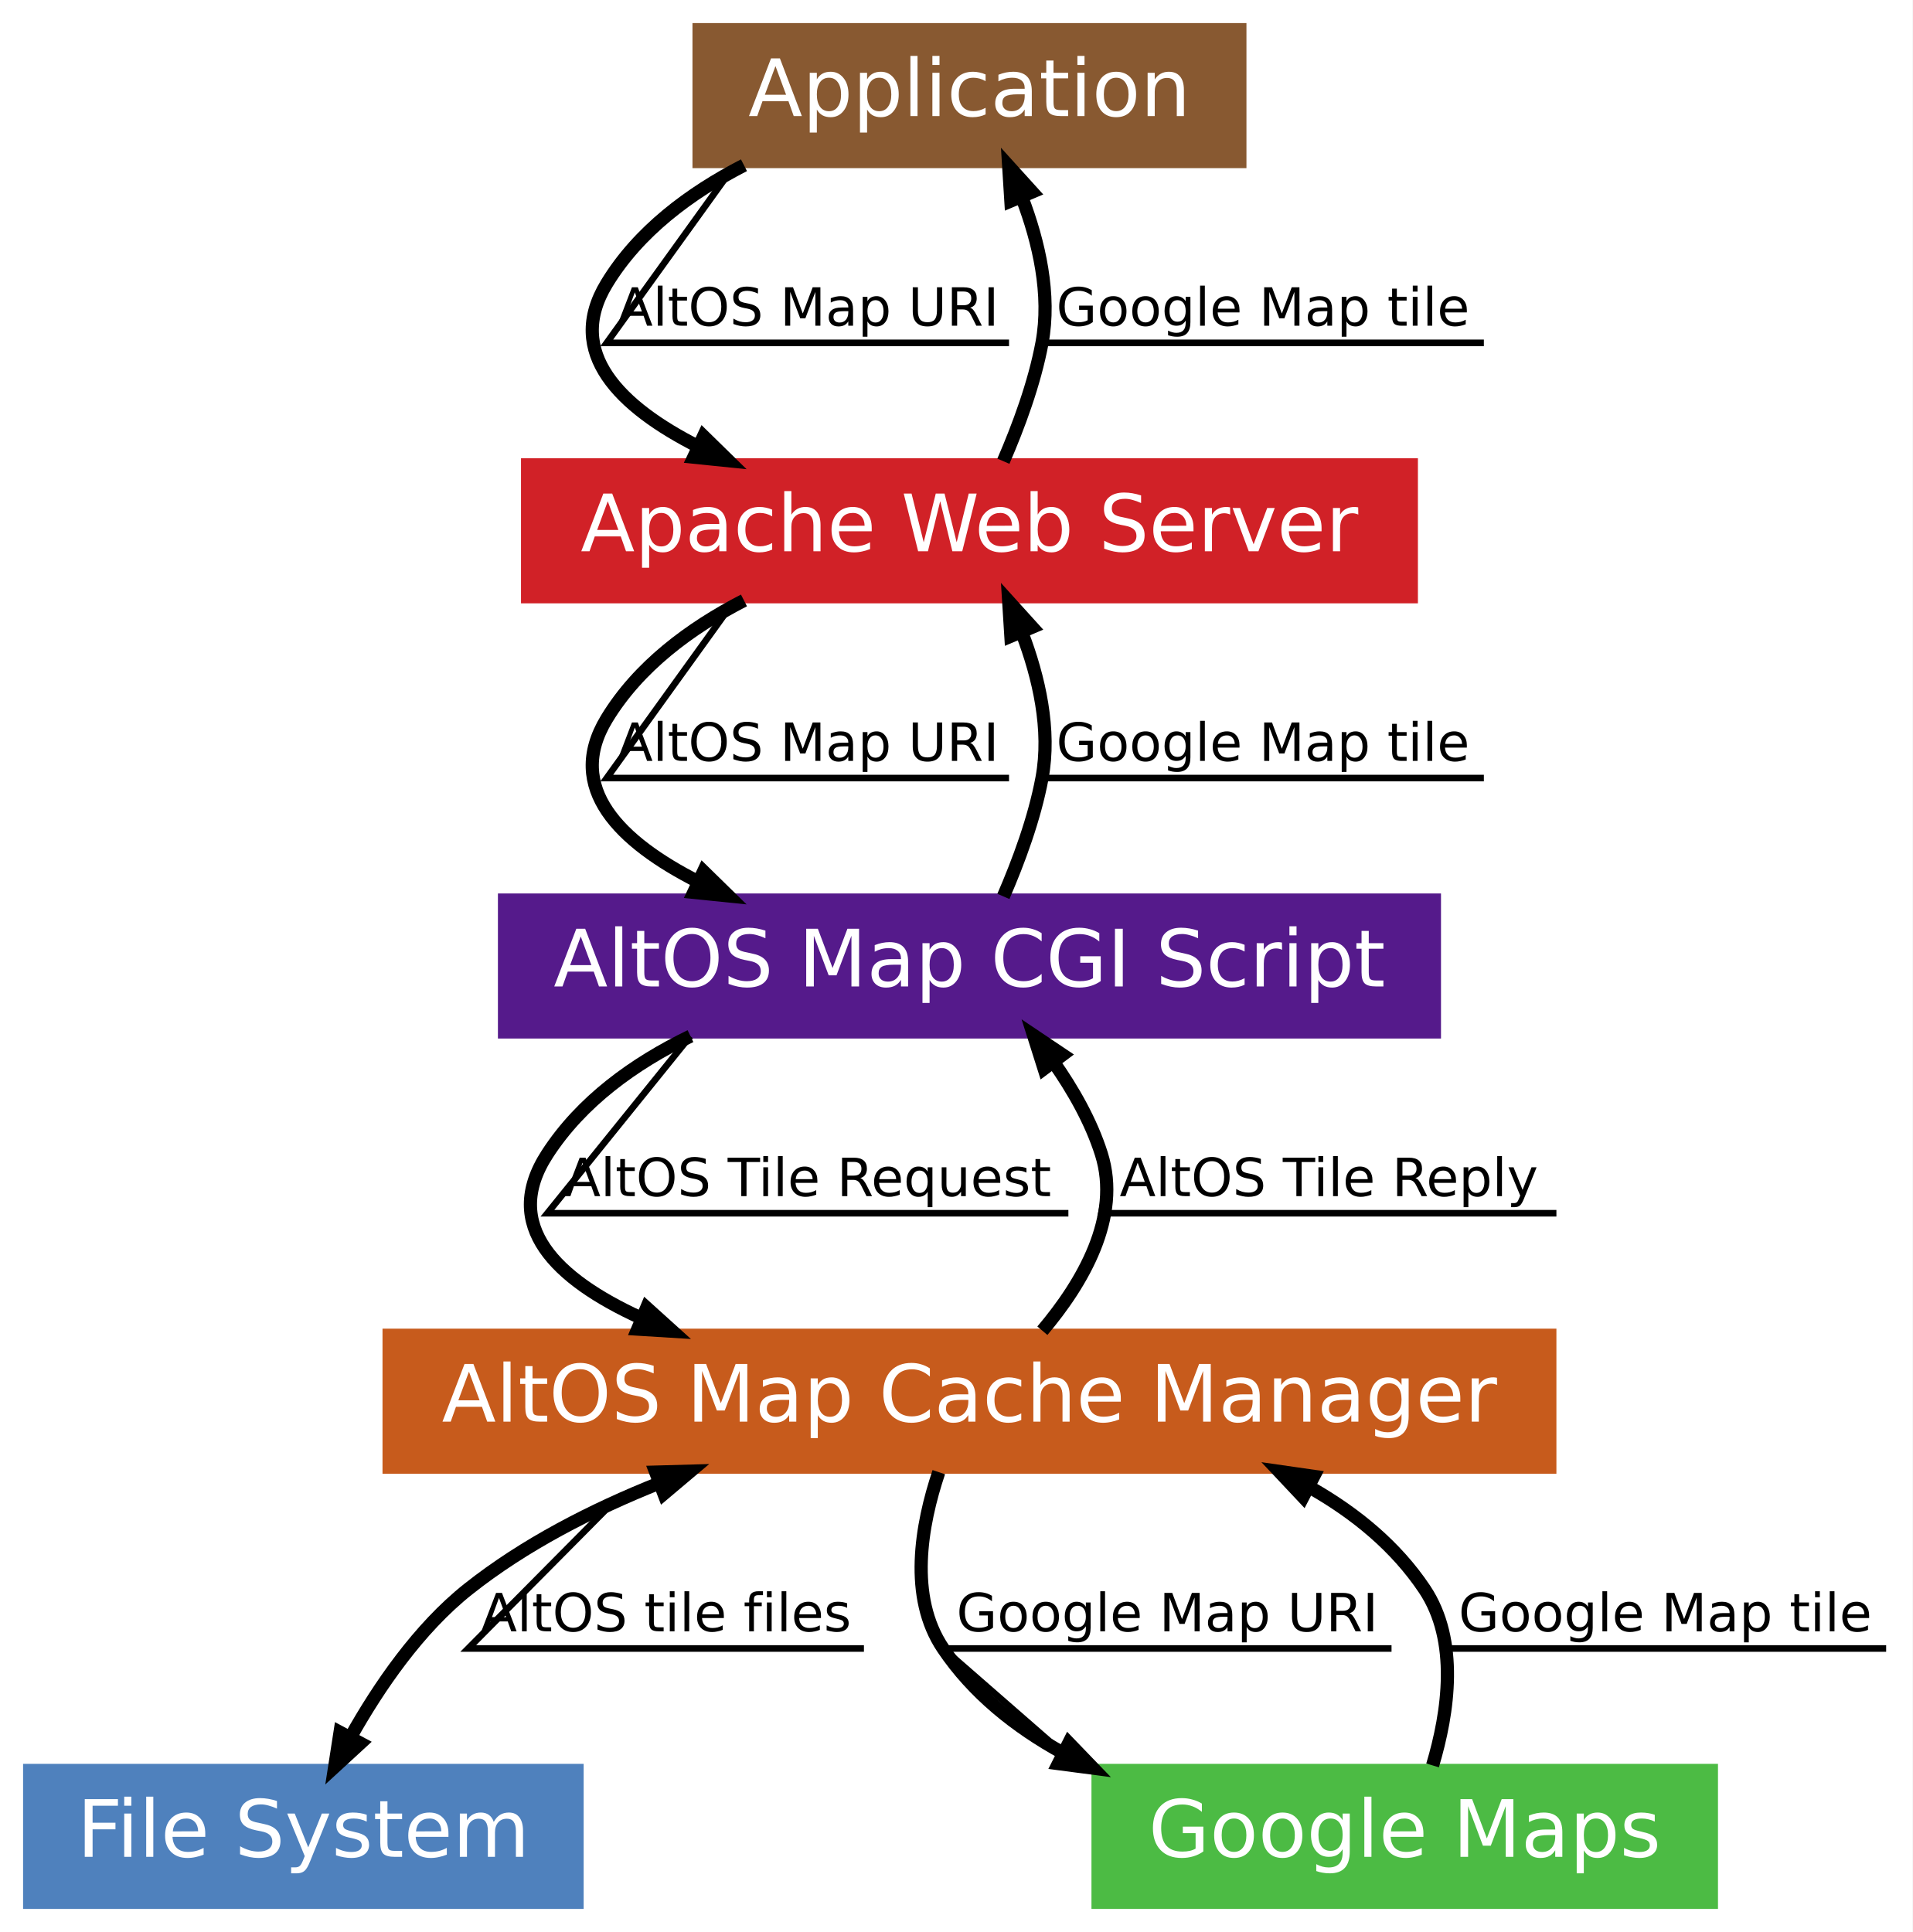
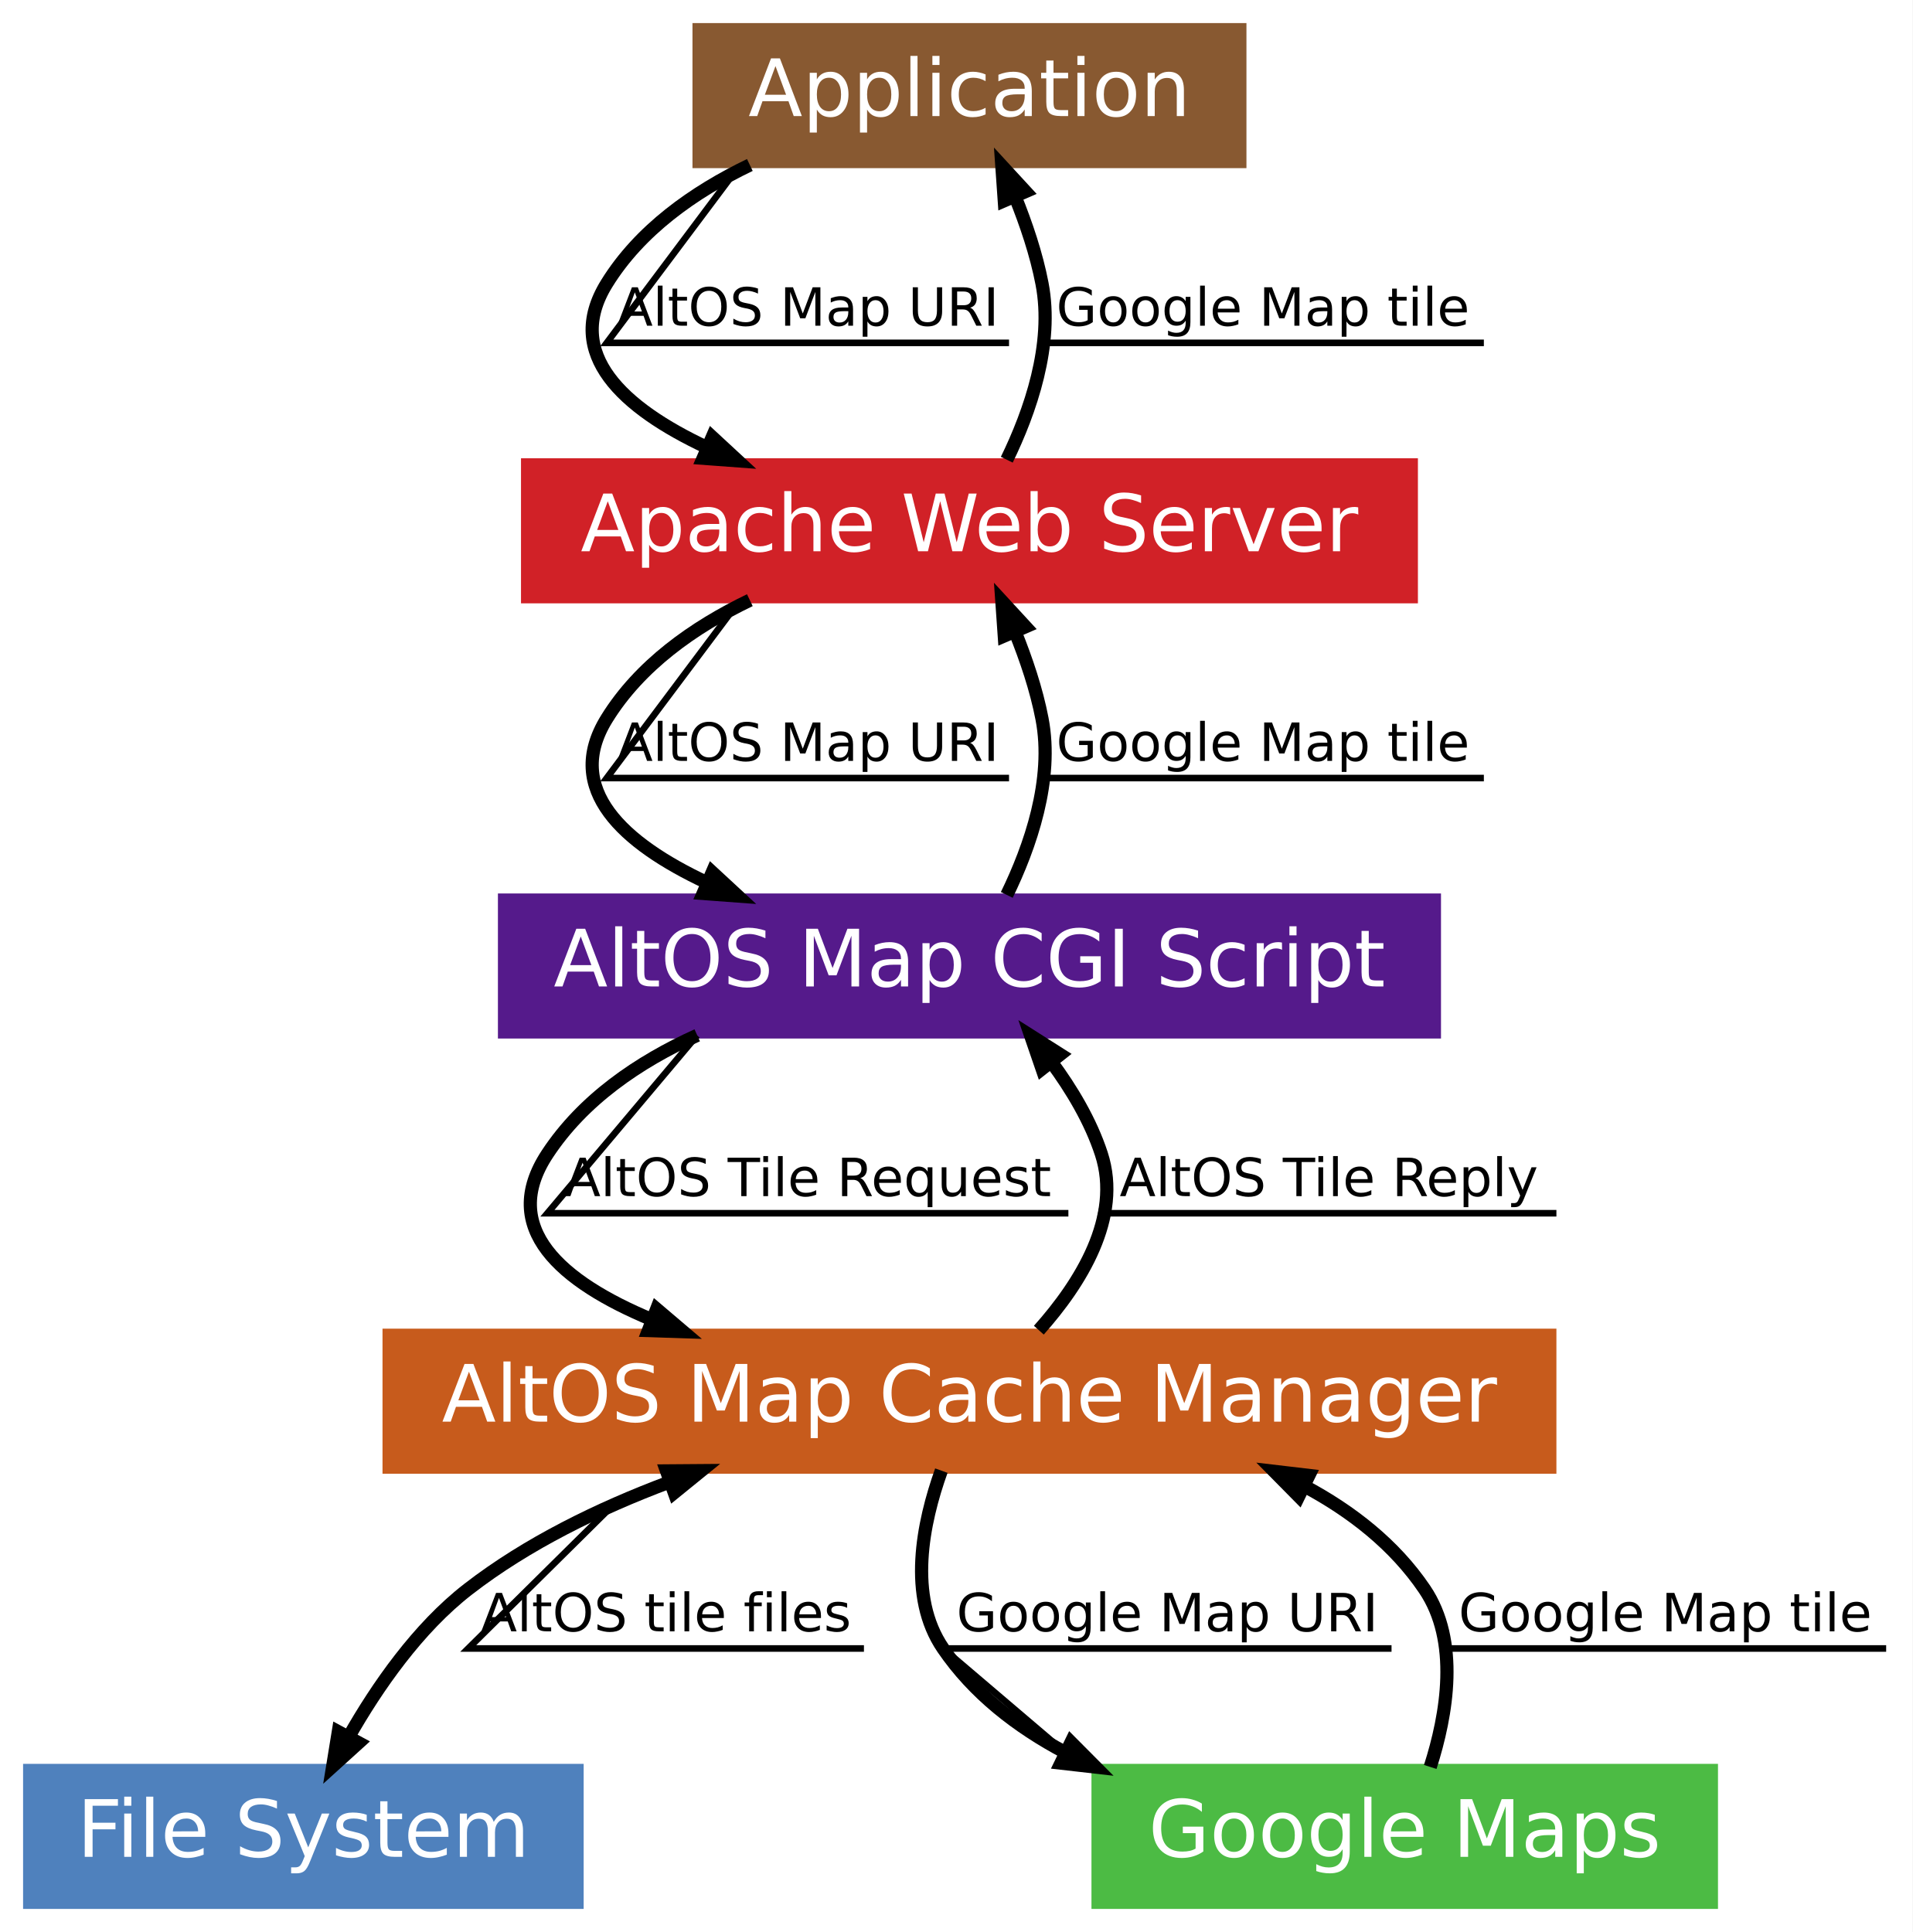
<svg xmlns="http://www.w3.org/2000/svg" width="290pt" height="293pt" viewBox="0.00 0.00 290.00 293.00">
  <g id="graph0" class="graph" transform="scale(1 1) rotate(0) translate(4 289)">
-     <polygon fill="#ffffff" stroke="transparent" points="-4,4 -4,-289 286,-289 286,4 -4,4" />
+     <polygon fill="white" stroke="transparent" points="-4,4 -4,-289 286,-289 286,4 -4,4" />
    <g id="node1" class="node">
      <polygon fill="#885931" stroke="#885931" points="184.5,-285 101.5,-285 101.5,-264 184.5,-264 184.5,-285" />
-       <text text-anchor="middle" x="143" y="-271.4" font-family="DejaVu Sans,sans-serif" font-size="12.00" fill="#ffffff">Application</text>
+       <text text-anchor="middle" x="143" y="-271.4" font-family="DejaVu Sans,sans-serif" font-size="12.00" fill="white">Application</text>
    </g>
    <g id="node2" class="node">
      <polygon fill="#d12127" stroke="#d12127" points="210.5,-219 75.5,-219 75.5,-198 210.5,-198 210.5,-219" />
-       <text text-anchor="middle" x="143" y="-205.4" font-family="DejaVu Sans,sans-serif" font-size="12.00" fill="#ffffff">Apache Web Server</text>
+       <text text-anchor="middle" x="143" y="-205.4" font-family="DejaVu Sans,sans-serif" font-size="12.00" fill="white">Apache Web Server</text>
    </g>
    <g id="edge1" class="edge">
-       <path fill="none" stroke="#000000" stroke-width="2" d="M108.808,-263.942C100.589,-259.712 92.805,-253.902 88,-246 81.636,-235.535 89.968,-227.307 101.919,-221.258" />
-       <polygon fill="#000000" stroke="#000000" stroke-width="2" points="102.68,-222.834 106.465,-219.128 101.195,-219.665 102.68,-222.834" />
-       <text text-anchor="middle" x="118.5" y="-239.6" font-family="DejaVu Sans,sans-serif" font-size="8.00" fill="#000000">AltOS Map URI</text>
-       <polyline fill="none" stroke="#000000" points="149,-237 88,-237 106.51,-262.711 " />
+       <path fill="none" stroke="black" stroke-width="2" d="M109.7,-263.98C101.16,-259.87 93,-254.08 88,-246 81.4,-235.32 90.52,-227.1 103.11,-221.18" />
+       <polygon fill="black" stroke="black" stroke-width="2" points="104,-222.71 107.89,-219.11 102.61,-219.5 104,-222.71" />
+       <text text-anchor="middle" x="118.5" y="-239.6" font-family="DejaVu Sans,sans-serif" font-size="8.00">AltOS Map URI</text>
+       <polyline fill="none" stroke="black" points="149,-237 88,-237 107.31,-262.78 " />
    </g>
    <g id="edge2" class="edge">
-       <path fill="none" stroke="#000000" stroke-width="2" d="M148.144,-219.053C150.427,-224.312 152.854,-230.847 154,-237 155.366,-244.335 153.529,-252.288 150.988,-258.974" />
-       <polygon fill="#000000" stroke="#000000" stroke-width="2" points="149.28,-258.523 148.95,-263.81 152.505,-259.882 149.28,-258.523" />
-       <text text-anchor="middle" x="187.5" y="-239.6" font-family="DejaVu Sans,sans-serif" font-size="8.00" fill="#000000">Google Map tile</text>
-       <polyline fill="none" stroke="#000000" points="221,-237 154,-237 154.463,-241.882 " />
+       <path fill="none" stroke="black" stroke-width="2" d="M148.66,-219.28C152.2,-226.55 155.78,-236.77 154,-246 153.15,-250.43 151.59,-255.05 149.91,-259.21" />
+       <polygon fill="black" stroke="black" stroke-width="2" points="148.28,-258.56 147.91,-263.85 151.5,-259.95 148.28,-258.56" />
+       <text text-anchor="middle" x="187.5" y="-239.6" font-family="DejaVu Sans,sans-serif" font-size="8.00">Google Map tile</text>
+       <polyline fill="none" stroke="black" points="221,-237 154,-237 154.47,-241.17 " />
    </g>
    <g id="node3" class="node">
      <polygon fill="#551a8b" stroke="#551a8b" points="214,-153 72,-153 72,-132 214,-132 214,-153" />
-       <text text-anchor="middle" x="143" y="-139.4" font-family="DejaVu Sans,sans-serif" font-size="12.00" fill="#ffffff">AltOS Map CGI Script</text>
+       <text text-anchor="middle" x="143" y="-139.4" font-family="DejaVu Sans,sans-serif" font-size="12.00" fill="white">AltOS Map CGI Script</text>
    </g>
    <g id="edge3" class="edge">
-       <path fill="none" stroke="#000000" stroke-width="2" d="M108.808,-197.942C100.589,-193.712 92.805,-187.902 88,-180 81.636,-169.535 89.968,-161.307 101.919,-155.258" />
-       <polygon fill="#000000" stroke="#000000" stroke-width="2" points="102.68,-156.834 106.465,-153.128 101.195,-153.665 102.68,-156.834" />
-       <text text-anchor="middle" x="118.5" y="-173.6" font-family="DejaVu Sans,sans-serif" font-size="8.00" fill="#000000">AltOS Map URI</text>
-       <polyline fill="none" stroke="#000000" points="149,-171 88,-171 106.51,-196.71 " />
+       <path fill="none" stroke="black" stroke-width="2" d="M109.7,-197.98C101.16,-193.87 93,-188.08 88,-180 81.4,-169.32 90.52,-161.1 103.11,-155.18" />
+       <polygon fill="black" stroke="black" stroke-width="2" points="104,-156.71 107.89,-153.11 102.61,-153.5 104,-156.71" />
+       <text text-anchor="middle" x="118.5" y="-173.6" font-family="DejaVu Sans,sans-serif" font-size="8.00">AltOS Map URI</text>
+       <polyline fill="none" stroke="black" points="149,-171 88,-171 107.31,-196.78 " />
    </g>
    <g id="edge5" class="edge">
-       <path fill="none" stroke="#000000" stroke-width="2" d="M148.144,-153.053C150.427,-158.312 152.854,-164.847 154,-171 155.366,-178.335 153.529,-186.288 150.988,-192.975" />
-       <polygon fill="#000000" stroke="#000000" stroke-width="2" points="149.28,-192.523 148.95,-197.81 152.505,-193.882 149.28,-192.523" />
-       <text text-anchor="middle" x="187.5" y="-173.6" font-family="DejaVu Sans,sans-serif" font-size="8.00" fill="#000000">Google Map tile</text>
-       <polyline fill="none" stroke="#000000" points="221,-171 154,-171 154.463,-175.882 " />
+       <path fill="none" stroke="black" stroke-width="2" d="M148.66,-153.28C152.2,-160.55 155.78,-170.77 154,-180 153.15,-184.43 151.59,-189.05 149.91,-193.21" />
+       <polygon fill="black" stroke="black" stroke-width="2" points="148.28,-192.56 147.91,-197.85 151.5,-193.95 148.28,-192.56" />
+       <text text-anchor="middle" x="187.5" y="-173.6" font-family="DejaVu Sans,sans-serif" font-size="8.00">Google Map tile</text>
+       <polyline fill="none" stroke="black" points="221,-171 154,-171 154.47,-175.17 " />
    </g>
    <g id="node4" class="node">
      <polygon fill="#c75b1c" stroke="#c75b1c" points="231.5,-87 54.5,-87 54.5,-66 231.5,-66 231.5,-87" />
-       <text text-anchor="middle" x="143" y="-73.4" font-family="DejaVu Sans,sans-serif" font-size="12.00" fill="#ffffff">AltOS Map Cache Manager</text>
+       <text text-anchor="middle" x="143" y="-73.4" font-family="DejaVu Sans,sans-serif" font-size="12.00" fill="white">AltOS Map Cache Manager</text>
    </g>
    <g id="edge4" class="edge">
-       <path fill="none" stroke="#000000" stroke-width="2" d="M100.698,-131.865C92.126,-127.711 84.167,-121.957 79,-114 71.942,-103.13 80.324,-95.011 93.098,-89.16" />
-       <polygon fill="#000000" stroke="#000000" stroke-width="2" points="94.051,-90.658 97.982,-87.106 92.695,-87.431 94.051,-90.658" />
-       <text text-anchor="middle" x="118.5" y="-107.6" font-family="DejaVu Sans,sans-serif" font-size="8.00" fill="#000000">AltOS Tile Request</text>
-       <polyline fill="none" stroke="#000000" points="158,-105 79,-105 100.672,-131.853 " />
+       <path fill="none" stroke="black" stroke-width="2" d="M101.72,-131.99C92.77,-127.94 84.39,-122.18 79,-114 71.6,-102.77 81.07,-94.61 94.8,-88.89" />
+       <polygon fill="black" stroke="black" stroke-width="2" points="95.57,-90.47 99.6,-87.04 94.31,-87.21 95.57,-90.47" />
+       <text text-anchor="middle" x="118.5" y="-107.6" font-family="DejaVu Sans,sans-serif" font-size="8.00">AltOS Tile Request</text>
+       <polyline fill="none" stroke="black" points="158,-105 79,-105 101.7,-131.97 " />
    </g>
    <g id="edge6" class="edge">
-       <path fill="none" stroke="#000000" stroke-width="2" d="M154.056,-87.187C160.189,-94.446 166.023,-104.431 163,-114 161.443,-118.928 158.696,-123.744 155.726,-127.972" />
-       <polygon fill="#000000" stroke="#000000" stroke-width="2" points="154.315,-126.936 152.718,-131.987 157.117,-129.034 154.315,-126.936" />
-       <text text-anchor="middle" x="197.5" y="-107.6" font-family="DejaVu Sans,sans-serif" font-size="8.00" fill="#000000">AltOS Tile Reply</text>
-       <polyline fill="none" stroke="#000000" points="232,-105 163,-105 163.817,-109.045 " />
+       <path fill="none" stroke="black" stroke-width="2" d="M153.52,-87.27C159.85,-94.37 166.13,-104.38 163,-114 161.38,-118.97 158.5,-123.79 155.41,-127.97" />
+       <polygon fill="black" stroke="black" stroke-width="2" points="154.01,-126.91 152.29,-131.92 156.76,-129.08 154.01,-126.91" />
+       <text text-anchor="middle" x="197.5" y="-107.6" font-family="DejaVu Sans,sans-serif" font-size="8.00">AltOS Tile Reply</text>
+       <polyline fill="none" stroke="black" points="232,-105 163,-105 163.83,-109.02 " />
    </g>
    <g id="node5" class="node">
      <polygon fill="#4f81bd" stroke="#4f81bd" points="84,-21 0,-21 0,0 84,0 84,-21" />
-       <text text-anchor="middle" x="42" y="-7.4" font-family="DejaVu Sans,sans-serif" font-size="12.00" fill="#ffffff">File System</text>
+       <text text-anchor="middle" x="42" y="-7.4" font-family="DejaVu Sans,sans-serif" font-size="12.00" fill="white">File System</text>
    </g>
    <g id="edge7" class="edge">
-       <path fill="none" stroke="#000000" stroke-width="2" d="M96.029,-64.105C85.81,-60.035 75.519,-54.761 67,-48 59.488,-42.039 53.438,-33.19 49.173,-25.585" />
-       <polygon fill="#000000" stroke="#000000" stroke-width="2" points="95.417,-65.745 100.713,-65.891 96.664,-62.474 95.417,-65.745" />
-       <polygon fill="#000000" stroke="#000000" stroke-width="2" points="50.649,-24.634 46.751,-21.048 47.562,-26.283 50.649,-24.634" />
-       <text text-anchor="middle" x="97" y="-41.6" font-family="DejaVu Sans,sans-serif" font-size="8.00" fill="#000000">AltOS tile files</text>
-       <polyline fill="none" stroke="#000000" points="127,-39 67,-39 88.856,-61.041 " />
+       <path fill="none" stroke="black" stroke-width="2" d="M97.47,-64.22C86.8,-60.22 75.95,-54.93 67,-48 59.35,-42.08 53.18,-33.16 48.89,-25.62" />
+       <polygon fill="black" stroke="black" stroke-width="2" points="97.06,-65.93 102.35,-65.97 98.24,-62.63 97.06,-65.93" />
+       <polygon fill="black" stroke="black" stroke-width="2" points="50.38,-24.7 46.45,-21.14 47.3,-26.37 50.38,-24.7" />
+       <text text-anchor="middle" x="97" y="-41.6" font-family="DejaVu Sans,sans-serif" font-size="8.00">AltOS tile files</text>
+       <polyline fill="none" stroke="black" points="127,-39 67,-39 88.97,-60.75 " />
    </g>
    <g id="node6" class="node">
      <polygon fill="#4cbb44" stroke="#4cbb44" points="256,-21 162,-21 162,0 256,0 256,-21" />
-       <text text-anchor="middle" x="209" y="-7.4" font-family="DejaVu Sans,sans-serif" font-size="12.00" fill="#ffffff">Google Maps</text>
+       <text text-anchor="middle" x="209" y="-7.4" font-family="DejaVu Sans,sans-serif" font-size="12.00" fill="white">Google Maps</text>
    </g>
    <g id="edge8" class="edge">
-       <path fill="none" stroke="#000000" stroke-width="2" d="M138.352,-65.74C135.662,-57.711 133.738,-46.823 139,-39 143.548,-32.238 150.01,-27.079 157.189,-23.144" />
-       <polygon fill="#000000" stroke="#000000" stroke-width="2" points="158.064,-24.662 161.74,-20.848 156.488,-21.537 158.064,-24.662" />
-       <text text-anchor="middle" x="173" y="-41.6" font-family="DejaVu Sans,sans-serif" font-size="8.00" fill="#000000">Google Map URI</text>
-       <polyline fill="none" stroke="#000000" points="207,-39 139,-39 157.147,-23.167 " />
+       <path fill="none" stroke="black" stroke-width="2" d="M138.74,-65.97C135.91,-58.07 133.61,-46.9 139,-39 143.63,-32.21 150.21,-27.1 157.51,-23.24" />
+       <polygon fill="black" stroke="black" stroke-width="2" points="158.4,-24.76 162.13,-21.01 156.87,-21.61 158.4,-24.76" />
+       <text text-anchor="middle" x="173" y="-41.6" font-family="DejaVu Sans,sans-serif" font-size="8.00">Google Map URI</text>
+       <polyline fill="none" stroke="black" points="207,-39 139,-39 157.47,-23.27 " />
    </g>
    <g id="edge9" class="edge">
-       <path fill="none" stroke="#000000" stroke-width="2" d="M213.223,-21.264C215.626,-29.295 217.229,-40.183 212,-48 207.667,-54.477 201.564,-59.484 194.76,-63.354" />
-       <polygon fill="#000000" stroke="#000000" stroke-width="2" points="193.579,-61.995 189.951,-65.855 195.195,-65.1 193.579,-61.995" />
-       <text text-anchor="middle" x="248.5" y="-41.6" font-family="DejaVu Sans,sans-serif" font-size="8.00" fill="#000000">Google Map tile</text>
-       <polyline fill="none" stroke="#000000" points="282,-39 215,-39 215.216,-39.091 " />
+       <path fill="none" stroke="black" stroke-width="2" d="M212.87,-21.03C215.4,-28.93 217.35,-40.11 212,-48 207.45,-54.72 200.96,-59.79 193.77,-63.63" />
+       <polygon fill="black" stroke="black" stroke-width="2" points="192.93,-62.09 189.21,-65.86 194.47,-65.24 192.93,-62.09" />
+       <text text-anchor="middle" x="248.5" y="-41.6" font-family="DejaVu Sans,sans-serif" font-size="8.00">Google Map tile</text>
+       <polyline fill="none" stroke="black" points="282,-39 215,-39 215.15,-39.4 " />
    </g>
  </g>
</svg>
